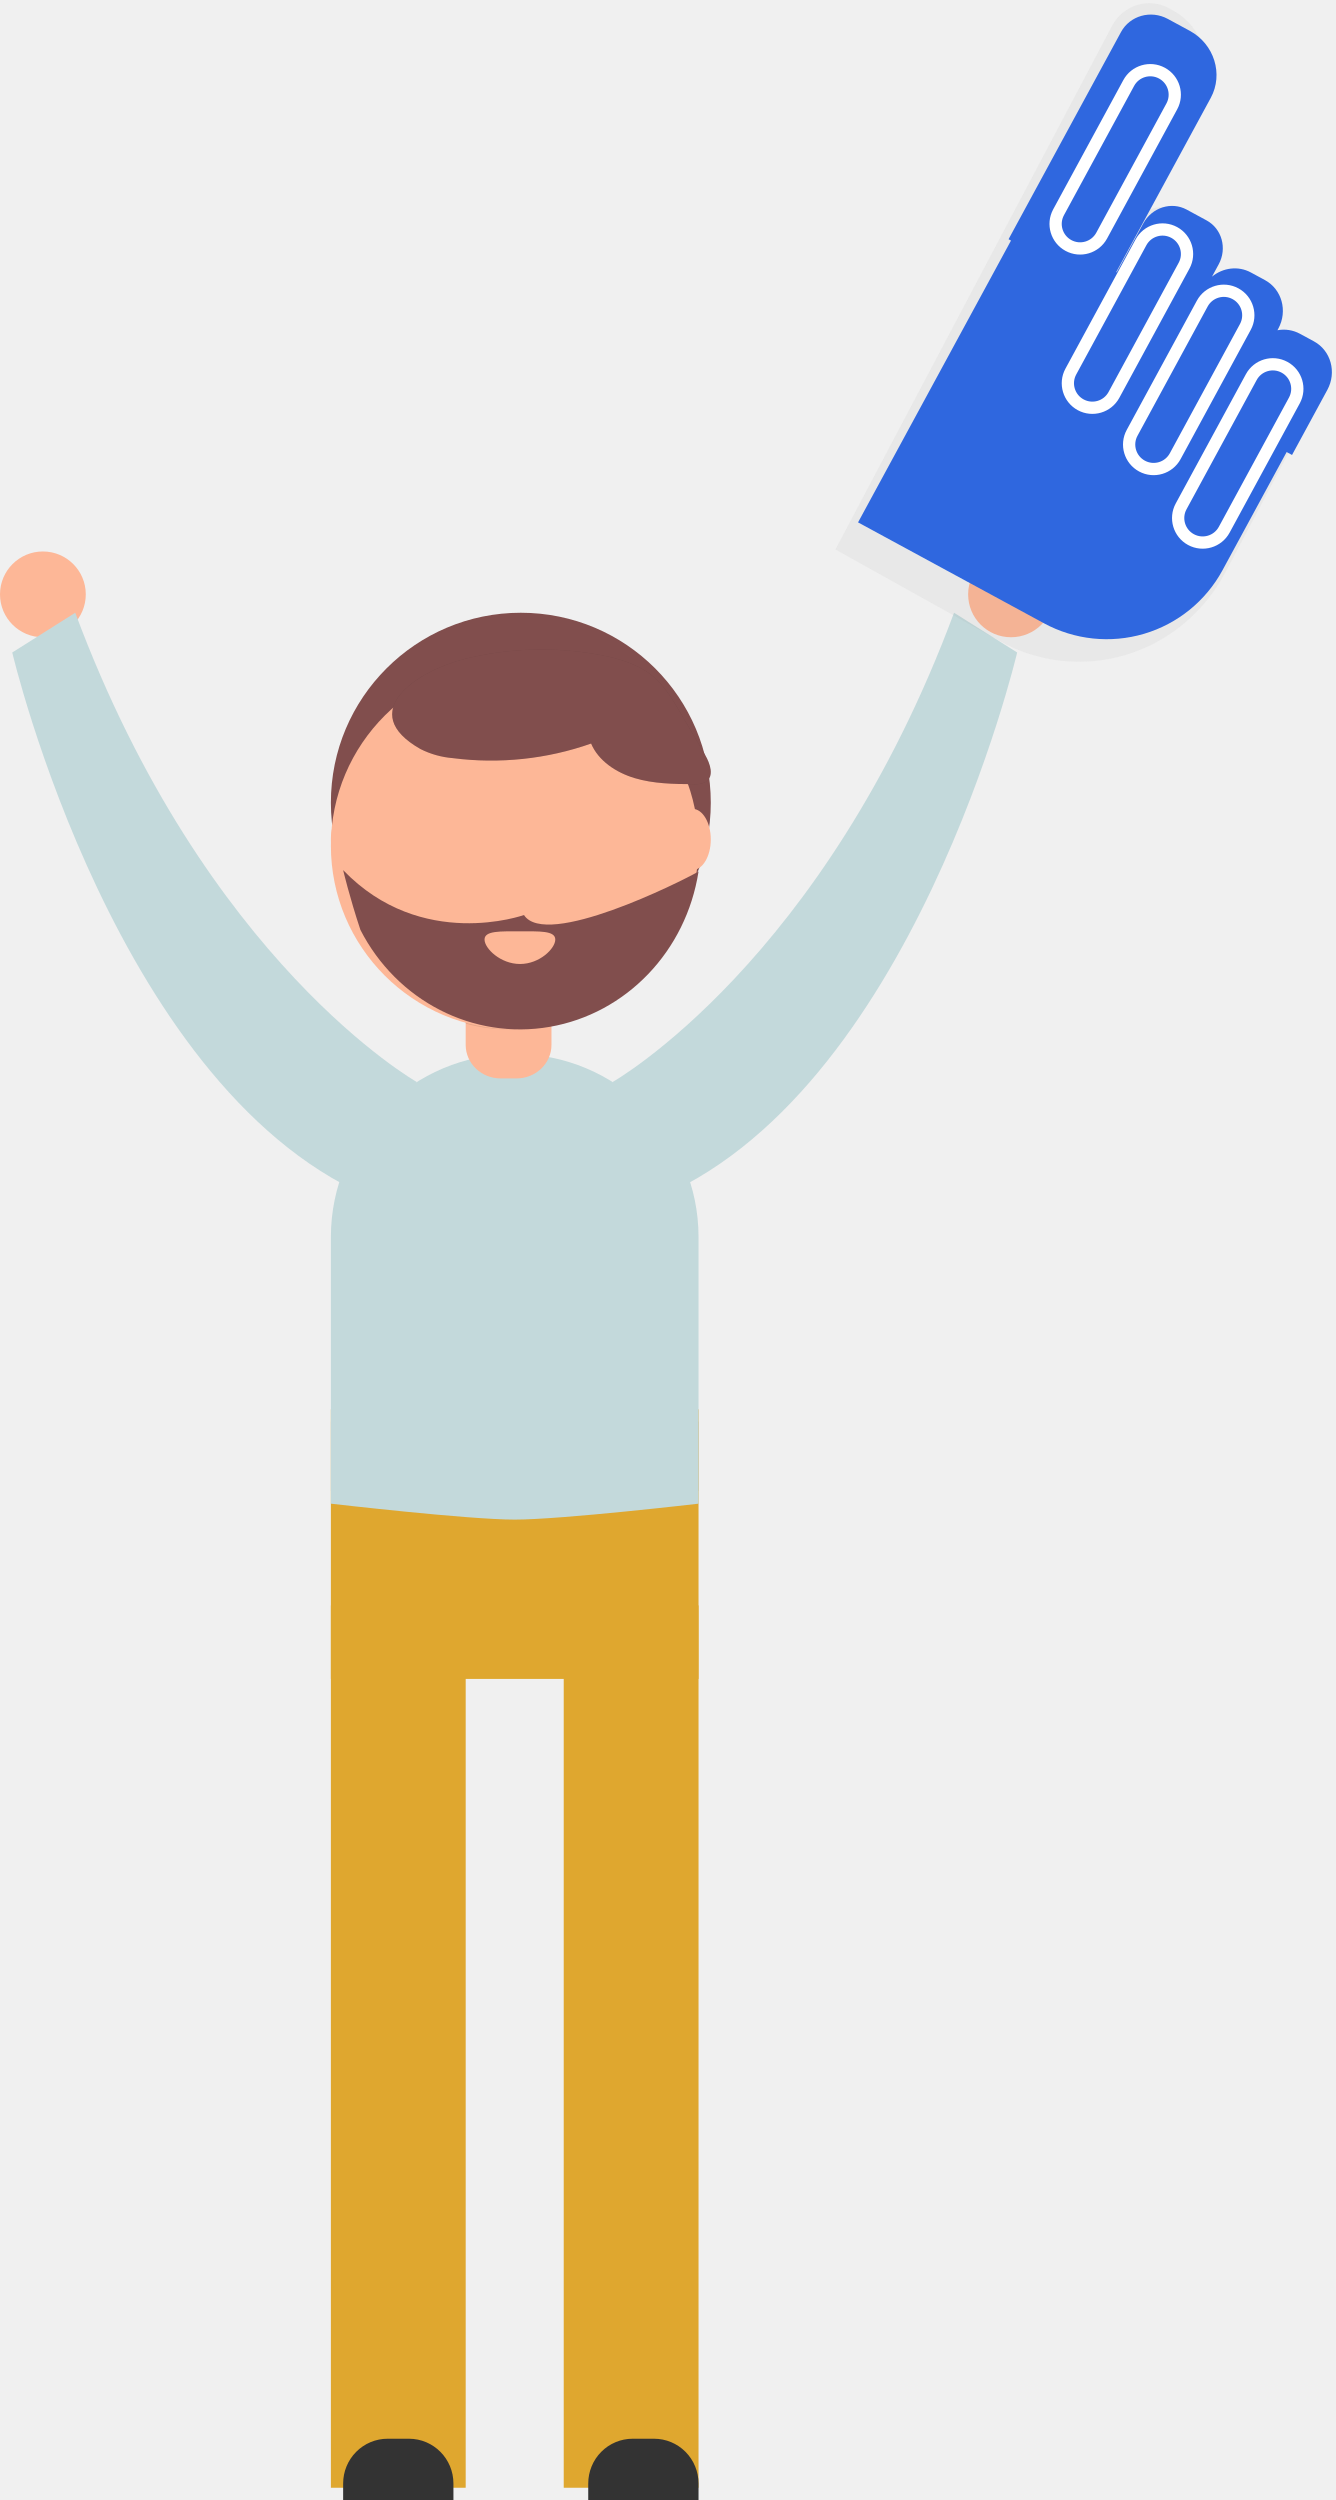
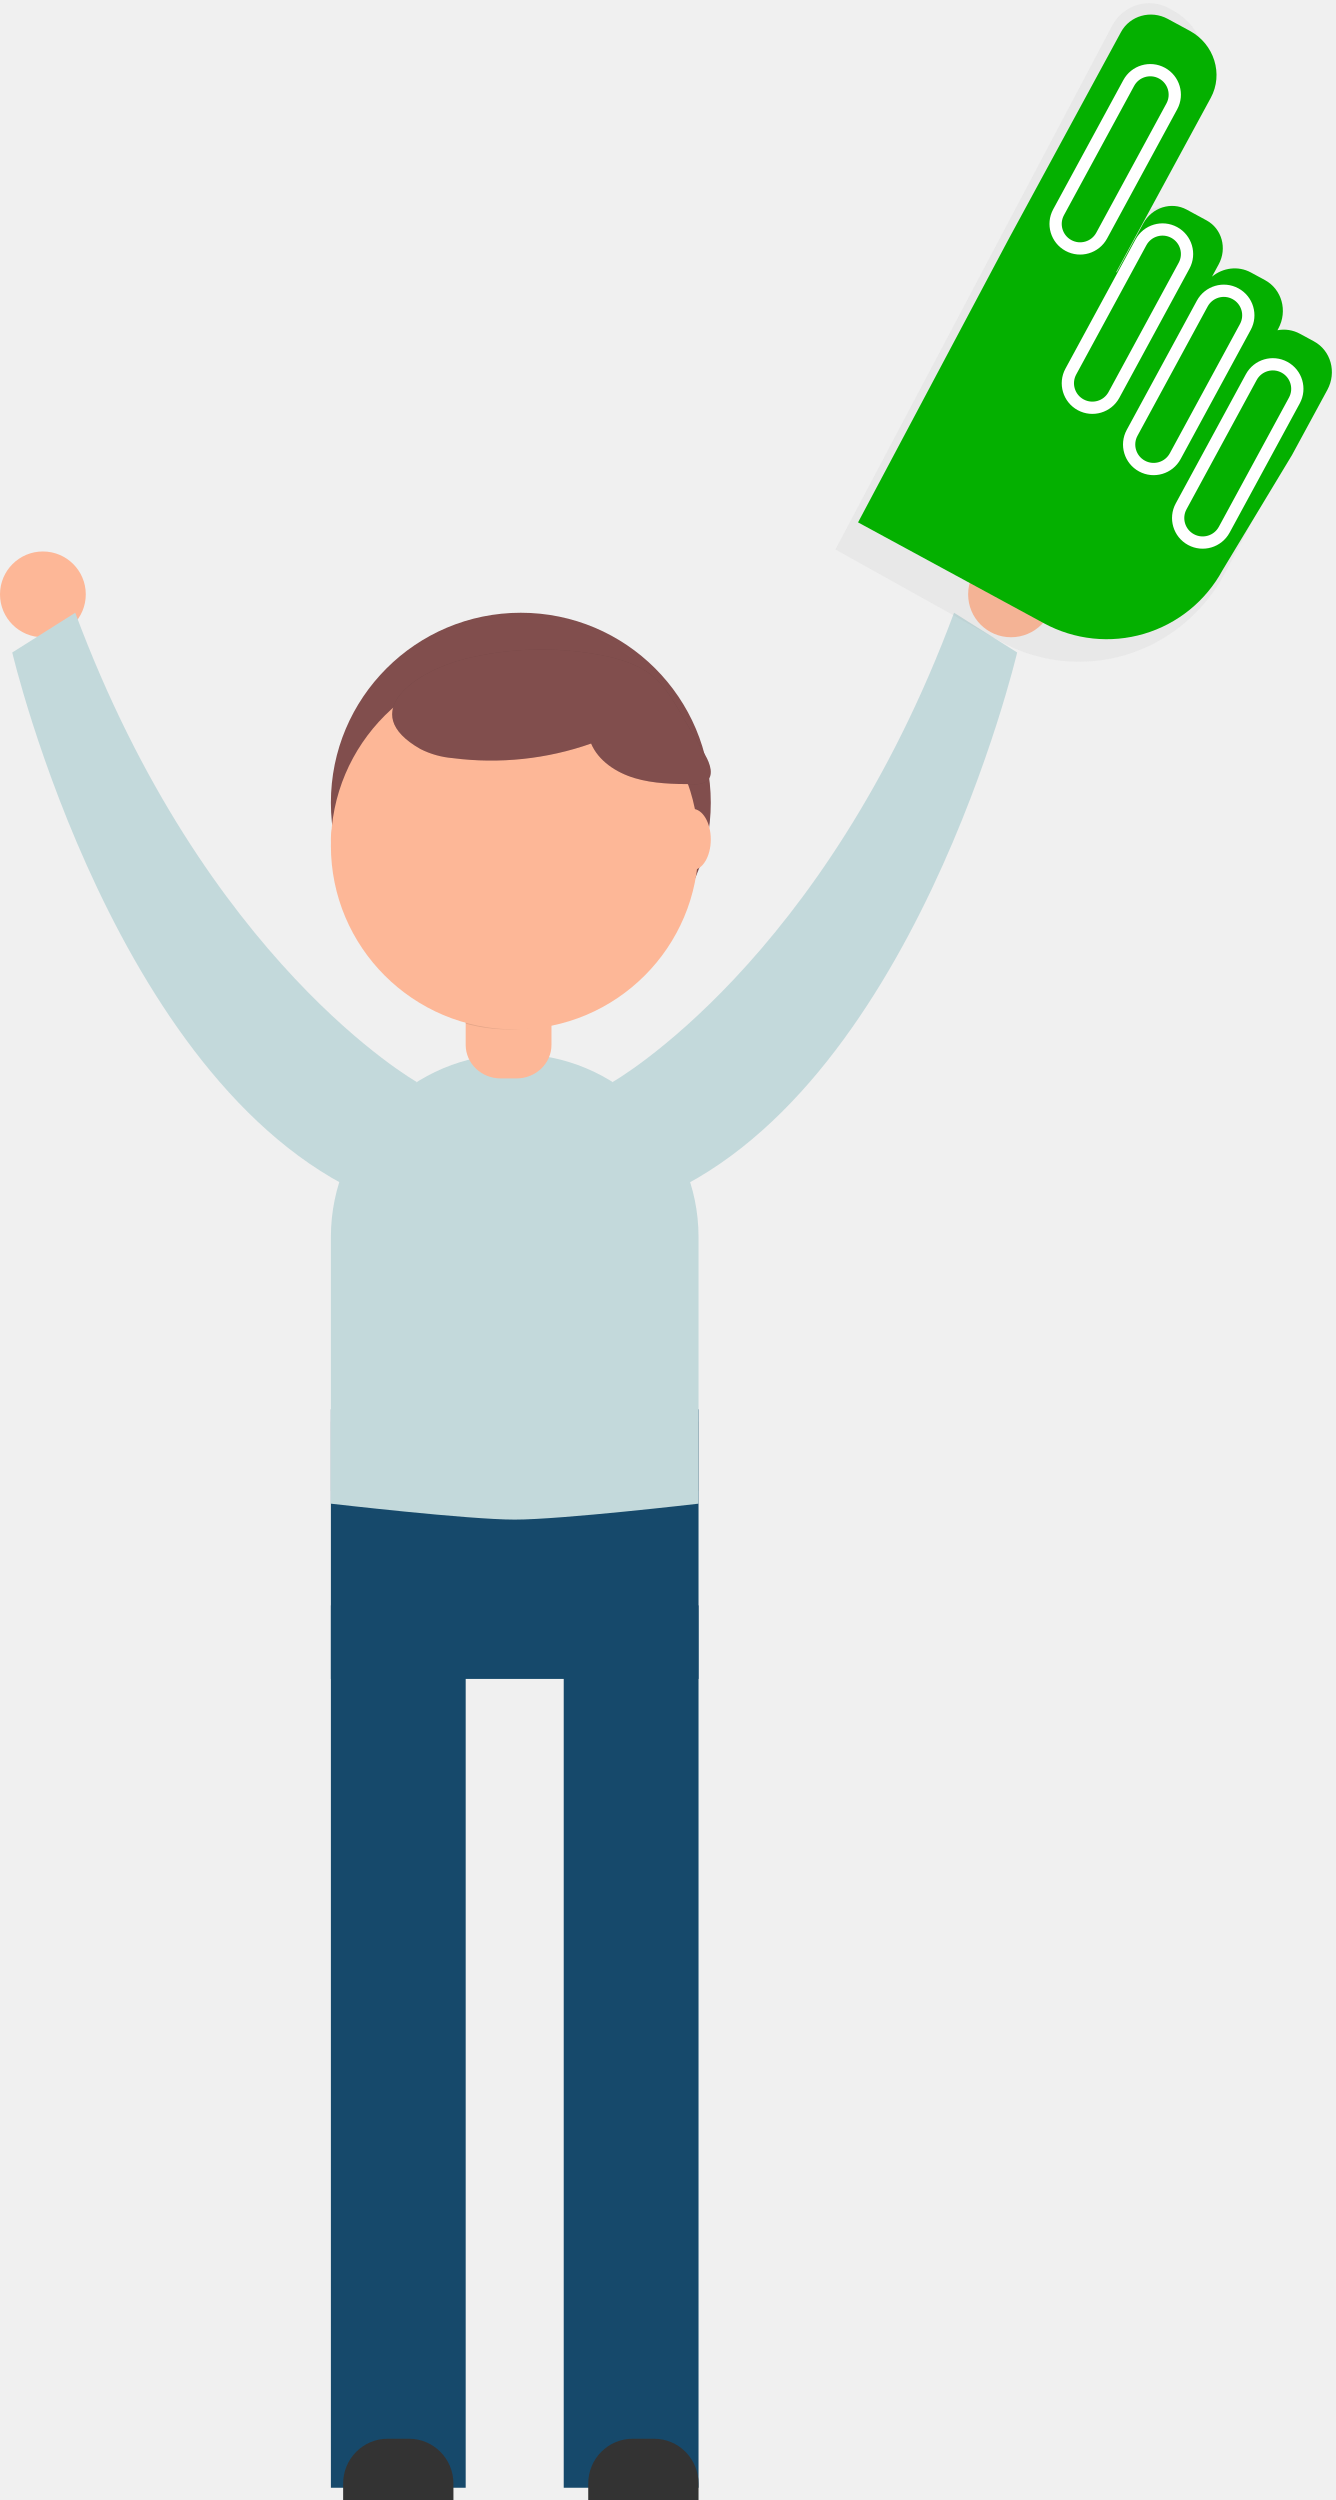
- <svg xmlns="http://www.w3.org/2000/svg" width="109" height="204" viewBox="0 0 109 204">
+ <svg xmlns="http://www.w3.org/2000/svg" width="109" height="204" viewBox="0 0 109 204" fill="none">
+   <path d="M27 115H57V137H27V115Z" fill="#16496B" />
+   <path opacity="0.1" d="M27 121.666C27 121.666 38.193 123 42 123C45.807 123 57 121.666 57 121.666V116H27V121.666Z" fill="black" />
+   <path d="M57 122.7C57 122.7 45.807 124 42 124C38.193 124 27 122.7 27 122.7V100.94C27 92.689 33.716 86 42 86C50.284 86 57 92.689 57 100.94V122.7Z" fill="#C3D9DB" />
+   <path d="M38 77H45V85.266C45 86.776 43.723 88 42.148 88H40.852C39.277 88 38 86.776 38 85.266V77Z" fill="#FDB797" />
+   <path d="M27 131H38V203H27V131ZM46 131H57V203H46V131Z" fill="#16496B" />
+   <path opacity="0.1" d="M38 83.53C40.3 84.156 42.7 84.156 45 83.53V78H38V83.53Z" fill="black" />
+   <path d="M42.5 81C51.06 81 58 74.06 58 65.5C58 56.94 51.06 50 42.5 50C33.94 50 27 56.94 27 65.5C27 74.06 33.94 81 42.5 81Z" fill="#814E4D" />
+   <path d="M42 84C50.284 84 57 77.284 57 69C57 60.716 50.284 54 42 54C33.716 54 27 60.716 27 69C27 77.284 33.716 84 42 84Z" fill="#FDB797" />
+   <path opacity="0.1" d="M34.312 61.123C35.127 61.535 36.022 61.787 36.944 61.863C40.754 62.353 44.634 61.943 48.235 60.673C48.825 62.076 50.264 63.039 51.793 63.496C53.322 63.953 54.95 63.978 56.561 63.99C56.915 64.027 57.273 63.962 57.587 63.805C58.303 63.35 57.955 62.323 57.54 61.605L55.466 58.078C54.853 57.035 54.224 55.973 53.274 55.183C52.084 54.195 50.506 53.733 48.948 53.44C45.266 52.753 41.478 52.872 37.846 53.788C33.978 54.778 29.002 58.105 34.312 61.123Z" fill="black" />
+   <path d="M34.312 61.123C35.127 61.535 36.022 61.787 36.944 61.863C40.754 62.353 44.634 61.943 48.235 60.673C48.825 62.076 50.264 63.039 51.793 63.496C53.322 63.953 54.95 63.978 56.561 63.99C56.915 64.027 57.273 63.962 57.587 63.805C58.303 63.35 57.955 62.323 57.54 61.605L55.466 58.078C54.853 57.035 54.224 55.973 53.274 55.183C52.084 54.195 50.506 53.733 48.948 53.44C45.266 52.753 41.478 52.872 37.846 53.788C33.978 54.781 29.002 58.105 34.312 61.123Z" fill="#814E4D" />
+   <path d="M56.5 71C57.328 71 58 69.881 58 68.5C58 67.119 57.328 66 56.5 66C55.672 66 55 67.119 55 68.5C55 69.881 55.672 71 56.5 71Z" fill="#FDB797" />
+   <path d="M28.5 71C29.328 71 30 69.881 30 68.5C30 67.119 29.328 66 28.5 66C27.672 66 27 67.119 27 68.5C27 69.881 27.672 71 28.5 71Z" fill="#FDB797" />
+   <path d="M82.5 52C84.433 52 86 50.433 86 48.5C86 46.567 84.433 45 82.5 45C80.567 45 79 46.567 79 48.5C79 50.433 80.567 52 82.5 52Z" fill="#FDB797" />
+   <path d="M50 88.284C50 88.284 67.24 78.54 77.85 50L83 53.243C83 53.243 74.473 89.612 53.074 98L50 88.284Z" fill="#C3D9DB" />
+   <path d="M3.5 52C5.433 52 7 50.433 7 48.5C7 46.567 5.433 45 3.5 45C1.567 45 0 46.567 0 48.5C0 50.433 1.567 52 3.5 52Z" fill="#FDB797" />
+   <path d="M34 88.284C34 88.284 16.761 78.54 6.139 50L1 53.243C1 53.243 9.533 89.612 30.938 98L34 88.284Z" fill="#C3D9DB" />
+   <path d="M31.631 199H33.371C35.375 199 37 200.636 37 202.655V204H28V202.655C28 201.685 28.383 200.755 29.064 200.07C29.4 199.731 29.8 199.462 30.24 199.279C30.68 199.095 31.153 199 31.63 199H31.631ZM51.626 199H53.364C53.842 198.999 54.315 199.093 54.756 199.276C55.198 199.459 55.598 199.728 55.935 200.067C56.618 200.755 57.001 201.685 57 202.655V204H48V202.655C48 201.686 48.381 200.756 49.061 200.071C49.397 199.732 49.796 199.463 50.236 199.279C50.677 199.095 51.149 199 51.626 199Z" fill="#333333" />
+   <path opacity="0.7" d="M105.946 28.006C105.471 27.738 104.937 27.591 104.392 27.576C103.847 27.562 103.307 27.68 102.818 27.922L102.951 27.659C103.387 26.832 103.486 25.868 103.227 24.969C102.973 24.077 102.377 23.322 101.569 22.867C99.899 21.949 97.819 22.592 96.921 24.305L95.749 26.523L98.169 21.94C98.563 21.195 98.652 20.32 98.417 19.507C98.187 18.701 97.648 18.018 96.917 17.607L96.341 17.285C95.984 17.085 95.59 16.959 95.183 16.916C94.776 16.872 94.365 16.911 93.973 17.03C93.578 17.152 93.212 17.351 92.894 17.615C92.576 17.879 92.314 18.204 92.123 18.57L97.8 7.827C98.429 6.632 98.572 5.24 98.197 3.942C97.831 2.654 96.97 1.563 95.803 0.906L95.418 0.693C95.023 0.47 94.587 0.33 94.137 0.28C93.686 0.23 93.23 0.272 92.796 0.403C92.359 0.537 91.952 0.757 91.6 1.05C91.248 1.342 90.958 1.702 90.746 2.107L81.918 18.816L68.169 44.838L81.554 52.301C83.115 53.177 84.837 53.729 86.616 53.922C88.395 54.115 90.195 53.947 91.908 53.426C95.368 52.374 98.278 49.951 99.998 46.693L104.918 37.379L107.338 32.795C107.772 31.967 107.869 31.003 107.608 30.105C107.353 29.213 106.755 28.459 105.946 28.006Z" fill="url(#paint0_linear_434_32)" />
+   <path d="M91.083 22.202L91.125 22.224L93.295 18.227C93.999 16.928 95.585 16.426 96.835 17.104L98.458 17.985C99.708 18.665 100.151 20.267 99.447 21.565L98.899 22.575C99.785 21.844 101.034 21.67 102.073 22.234L103.22 22.856C104.602 23.606 105.091 25.378 104.312 26.814L104.24 26.947C104.866 26.829 105.513 26.93 106.073 27.234L107.22 27.856C108.602 28.606 109.091 30.378 108.312 31.813L105.43 37.125L99.753 46.536C99.08 47.777 98.168 48.874 97.071 49.763C95.974 50.651 94.713 51.316 93.359 51.717C90.625 52.527 87.682 52.217 85.179 50.855L70.017 42.627L82.298 19.521L91.474 2.615C92.202 1.273 93.912 0.794 95.294 1.544L97.087 2.516C99.083 3.6 99.849 6.05 98.797 7.988L91.083 22.202Z" fill="#04B000" />
+   <path d="M96.38 41.319C95.853 42.29 96.213 43.504 97.184 44.031C98.155 44.558 99.369 44.198 99.896 43.227L105.62 32.681C106.147 31.71 105.787 30.496 104.816 29.969C103.845 29.442 102.631 29.802 102.104 30.773L96.38 41.319Z" stroke="white" />
+   <path d="M92.38 35.319C91.853 36.29 92.213 37.504 93.184 38.031C94.155 38.558 95.369 38.198 95.896 37.227L101.62 26.681C102.147 25.71 101.787 24.496 100.816 23.969C99.845 23.442 98.631 23.802 98.104 24.773L92.38 35.319Z" stroke="white" />
+   <path d="M87.38 30.319C86.853 31.29 87.213 32.504 88.184 33.031C89.155 33.558 90.369 33.198 90.896 32.227L96.62 21.681C97.147 20.71 96.787 19.496 95.816 18.969C94.845 18.442 93.631 18.802 93.104 19.773L87.38 30.319Z" stroke="white" />
+   <path d="M86.38 17.319C85.853 18.29 86.213 19.504 87.184 20.031C88.155 20.558 89.369 20.198 89.896 19.227L95.62 8.681C96.147 7.71 95.787 6.496 94.816 5.969C93.845 5.442 92.631 5.802 92.104 6.773L86.38 17.319Z" stroke="white" />
  <defs>
-     <linearGradient id="a" x1="81605%" x2="81605%" y1="25800%" y2="5400%">
-       <stop offset="0%" stop-color="gray" stop-opacity=".25" />
-       <stop offset="54%" stop-color="gray" stop-opacity=".12" />
-       <stop offset="100%" stop-color="gray" stop-opacity=".1" />
+     <linearGradient id="paint0_linear_434_32" x1="32369.6" y1="13865.2" x2="32369.6" y2="2902.23" gradientUnits="userSpaceOnUse">
+       <stop stop-color="#808080" stop-opacity="0.25" />
+       <stop offset="0.54" stop-color="#808080" stop-opacity="0.12" />
+       <stop offset="1" stop-color="#808080" stop-opacity="0.1" />
    </linearGradient>
  </defs>
-   <g fill="none" fill-rule="evenodd" transform="translate(-19 -4)">
-     <path d="M0 0h128v210H0z" />
-     <path fill="#DFA72F" fill-rule="nonzero" d="M46 119h30v22H46z" />
-     <path fill="#000" fill-rule="nonzero" d="M46 125.666S57.193 127 61 127c3.807 0 15-1.334 15-1.334V120H46v5.666z" opacity=".1" />
-     <path fill="#C3D9DB" fill-rule="nonzero" d="M76 126.7S64.807 128 61 128c-3.807 0-15-1.3-15-1.3v-21.76C46 96.689 52.716 90 61 90c8.284 0 15 6.689 15 14.94v21.76z" />
-     <path fill="#FDB797" fill-rule="nonzero" d="M57 81h7v8.266C64 90.776 62.723 92 61.148 92h-1.296C58.277 92 57 90.776 57 89.266V81z" />
-     <path fill="#DFA72F" fill-rule="nonzero" d="M46 135h11v72H46zM65 135h11v72H65z" />
-     <path fill="#000" fill-rule="nonzero" d="M57 87.53c2.3.626 4.7.626 7 0V82h-7v5.53z" opacity=".1" />
-     <circle cx="61.5" cy="69.5" r="15.5" fill="#814E4D" fill-rule="nonzero" />
-     <circle cx="61" cy="73" r="15" fill="#FDB797" fill-rule="nonzero" />
-     <path fill="#000" fill-rule="nonzero" d="M53.312 65.123c.815.412 1.71.664 2.632.74 3.81.49 7.69.08 11.291-1.19.59 1.403 2.029 2.366 3.558 2.823 1.529.457 3.157.482 4.768.494.354.037.712-.028 1.026-.185.716-.455.368-1.482-.047-2.2l-2.074-3.527c-.613-1.043-1.242-2.105-2.192-2.895-1.19-.988-2.768-1.45-4.326-1.743a25.945 25.945 0 0 0-11.102.348c-3.868.99-8.844 4.317-3.534 7.335z" opacity=".1" />
-     <path fill="#814E4D" fill-rule="nonzero" d="M53.312 65.123c.815.412 1.71.664 2.632.74 3.81.49 7.69.08 11.291-1.19.59 1.403 2.029 2.366 3.558 2.823 1.529.457 3.157.482 4.768.494.354.037.712-.028 1.026-.185.716-.455.368-1.482-.047-2.2l-2.074-3.527c-.613-1.043-1.242-2.105-2.192-2.895-1.19-.988-2.768-1.45-4.326-1.743a25.945 25.945 0 0 0-11.102.348c-3.868.993-8.844 4.317-3.534 7.335z" />
-     <ellipse cx="75.5" cy="72.5" fill="#FDB797" fill-rule="nonzero" rx="1.5" ry="2.5" />
-     <ellipse cx="47.5" cy="72.5" fill="#FDB797" fill-rule="nonzero" rx="1.5" ry="2.5" />
-     <circle cx="101.5" cy="52.5" r="3.5" fill="#FDB797" fill-rule="nonzero" />
-     <path fill="#814E4D" fill-rule="nonzero" d="M61.756 78.665S53.404 81.662 47 75c0 0 .522 2.209 1.41 4.879 2.978 5.807 9.193 8.992 15.442 7.913 6.25-1.079 11.138-6.18 12.148-12.675-1.498.859-12.46 6.328-14.244 3.548zm-.321 3.997c-1.592 0-2.897-1.265-2.897-1.997 0-.732 1.305-.667 2.886-.667 1.582 0 2.887-.07 2.887.667 0 .737-1.282 1.997-2.876 1.997z" />
-     <path fill="#C3D9DB" fill-rule="nonzero" d="M69 92.284S86.24 82.54 96.85 54l5.15 3.243S93.473 93.612 72.074 102L69 92.284z" />
-     <circle cx="22.5" cy="52.5" r="3.5" fill="#FDB797" fill-rule="nonzero" />
-     <path fill="#C3D9DB" fill-rule="nonzero" d="M53 92.284S35.761 82.54 25.139 54L20 57.243S28.533 93.612 49.938 102L53 92.284z" />
-     <path fill="#333" fill-rule="nonzero" d="M50.631 203h1.74c2.004 0 3.629 1.636 3.629 3.655V208h-9v-1.345c0-.97.383-1.9 1.064-2.585A3.616 3.616 0 0 1 50.63 203zM70.626 203h1.738a3.612 3.612 0 0 1 2.571 1.067A3.667 3.667 0 0 1 76 206.655V208h-9v-1.345c0-.969.381-1.899 1.061-2.584A3.612 3.612 0 0 1 70.626 203z" />
-     <path fill="url(#a)" fill-rule="nonzero" d="M37.946 28.006a3.35 3.35 0 0 0-3.128-.084l.133-.263a3.619 3.619 0 0 0 .276-2.69 3.515 3.515 0 0 0-1.658-2.102c-1.67-.918-3.75-.275-4.648 1.438l-1.172 2.218 2.42-4.583c.394-.745.483-1.62.248-2.433a3.18 3.18 0 0 0-1.5-1.9l-.576-.322a3.037 3.037 0 0 0-2.368-.255 3.129 3.129 0 0 0-1.85 1.54L29.8 7.827a5.227 5.227 0 0 0 .397-3.885A5.077 5.077 0 0 0 27.803.906l-.385-.213a3.357 3.357 0 0 0-2.622-.29 3.459 3.459 0 0 0-2.05 1.704l-8.828 16.709L.169 44.838l13.385 7.463a13.268 13.268 0 0 0 10.354 1.125c3.46-1.052 6.37-3.475 8.09-6.733l4.92-9.314 2.42-4.584a3.619 3.619 0 0 0 .27-2.69 3.514 3.514 0 0 0-1.662-2.099z" opacity=".7" transform="translate(87 4)" />
-     <path fill="#2F67DF" fill-rule="nonzero" d="M110.083 26.202l.042.022 2.17-3.997c.704-1.299 2.29-1.801 3.54-1.123l1.623.881c1.25.68 1.693 2.282.989 3.58l-.548 1.01c.886-.731 2.135-.905 3.174-.341l1.147.622c1.382.75 1.871 2.522 1.092 3.958l-.072.133a2.77 2.77 0 0 1 1.833.287l1.147.622c1.382.75 1.871 2.522 1.092 3.957l-2.882 5.312-.44-.239-5.237 9.65a10.751 10.751 0 0 1-6.394 5.181c-2.734.81-5.677.5-8.18-.862l-15.162-8.228 12.481-22.997-.2-.109 9.176-16.906c.728-1.342 2.438-1.821 3.82-1.071l1.793.972c1.996 1.084 2.762 3.534 1.71 5.472l-7.714 14.214z" />
-     <rect width="4" height="16" x="118" y="33" stroke="#FFF" rx="2" transform="rotate(-151.51 120 41)" />
-     <rect width="4" height="16" x="114" y="27" stroke="#FFF" rx="2" transform="rotate(-151.51 116 35)" />
-     <rect width="4" height="16" x="109" y="22" stroke="#FFF" rx="2" transform="rotate(-151.51 111 30)" />
-     <rect width="4" height="16" x="108" y="9" stroke="#FFF" rx="2" transform="rotate(-151.51 110 17)" />
-   </g>
</svg>
